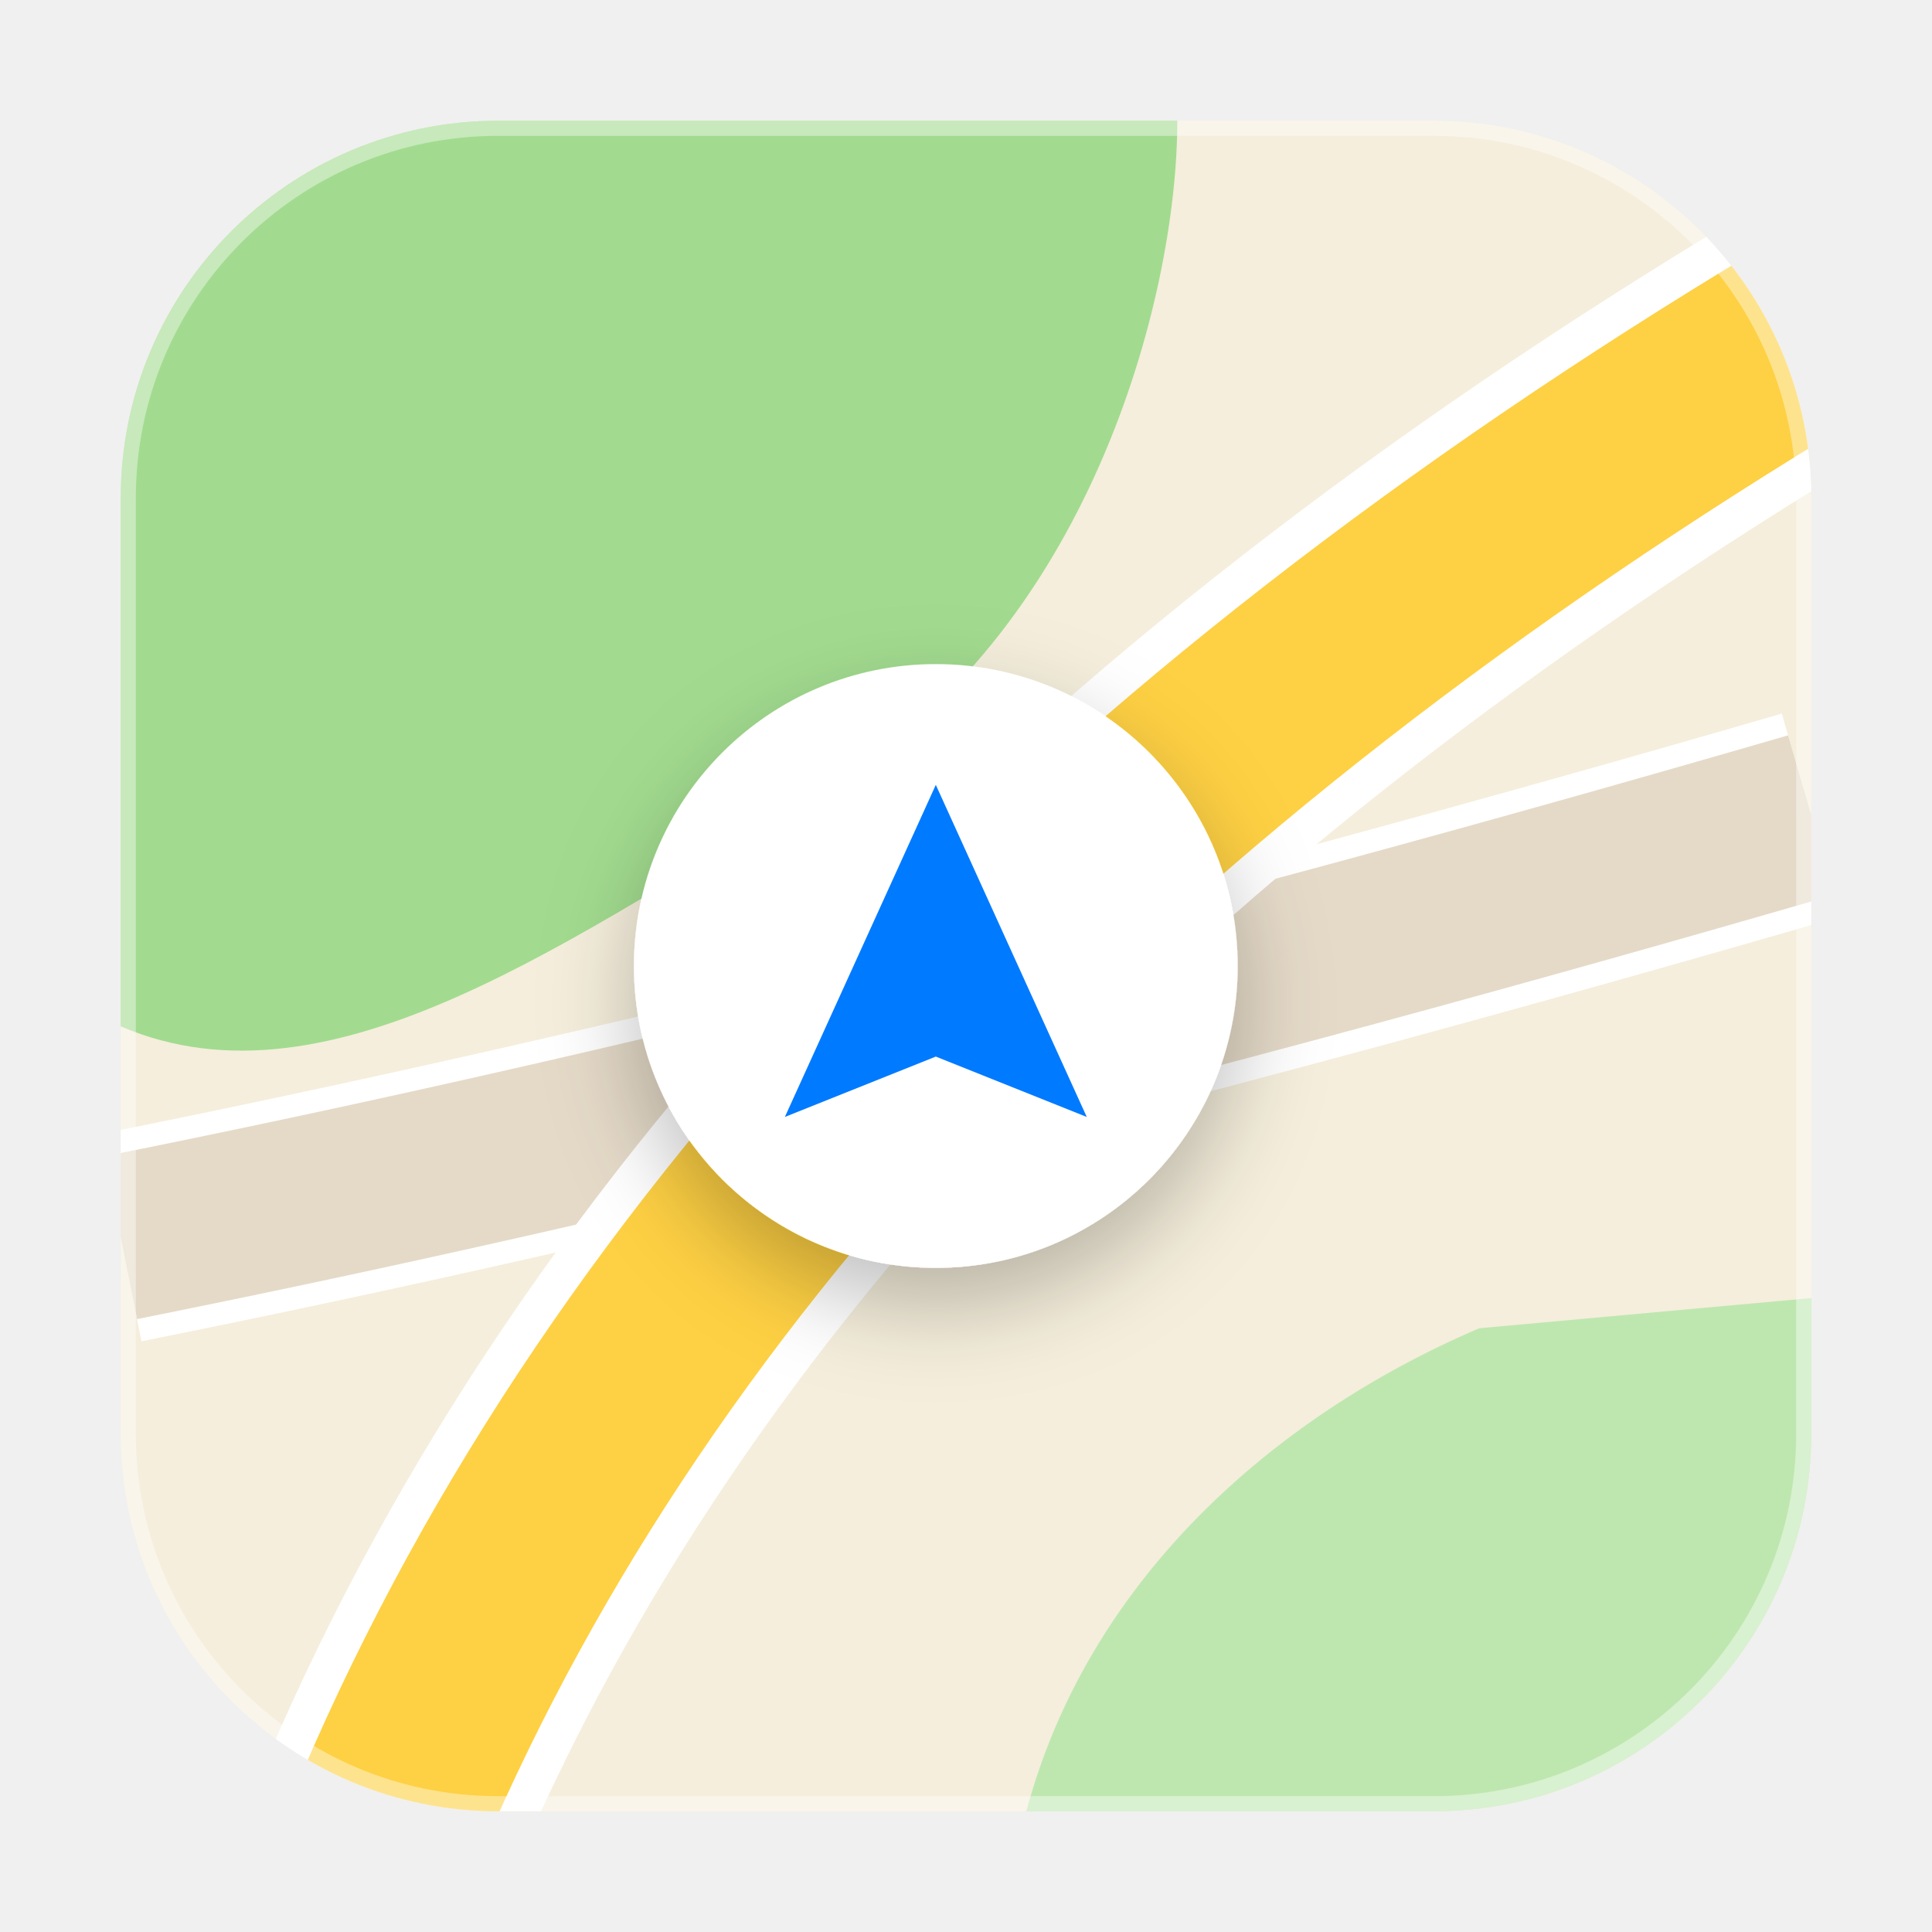
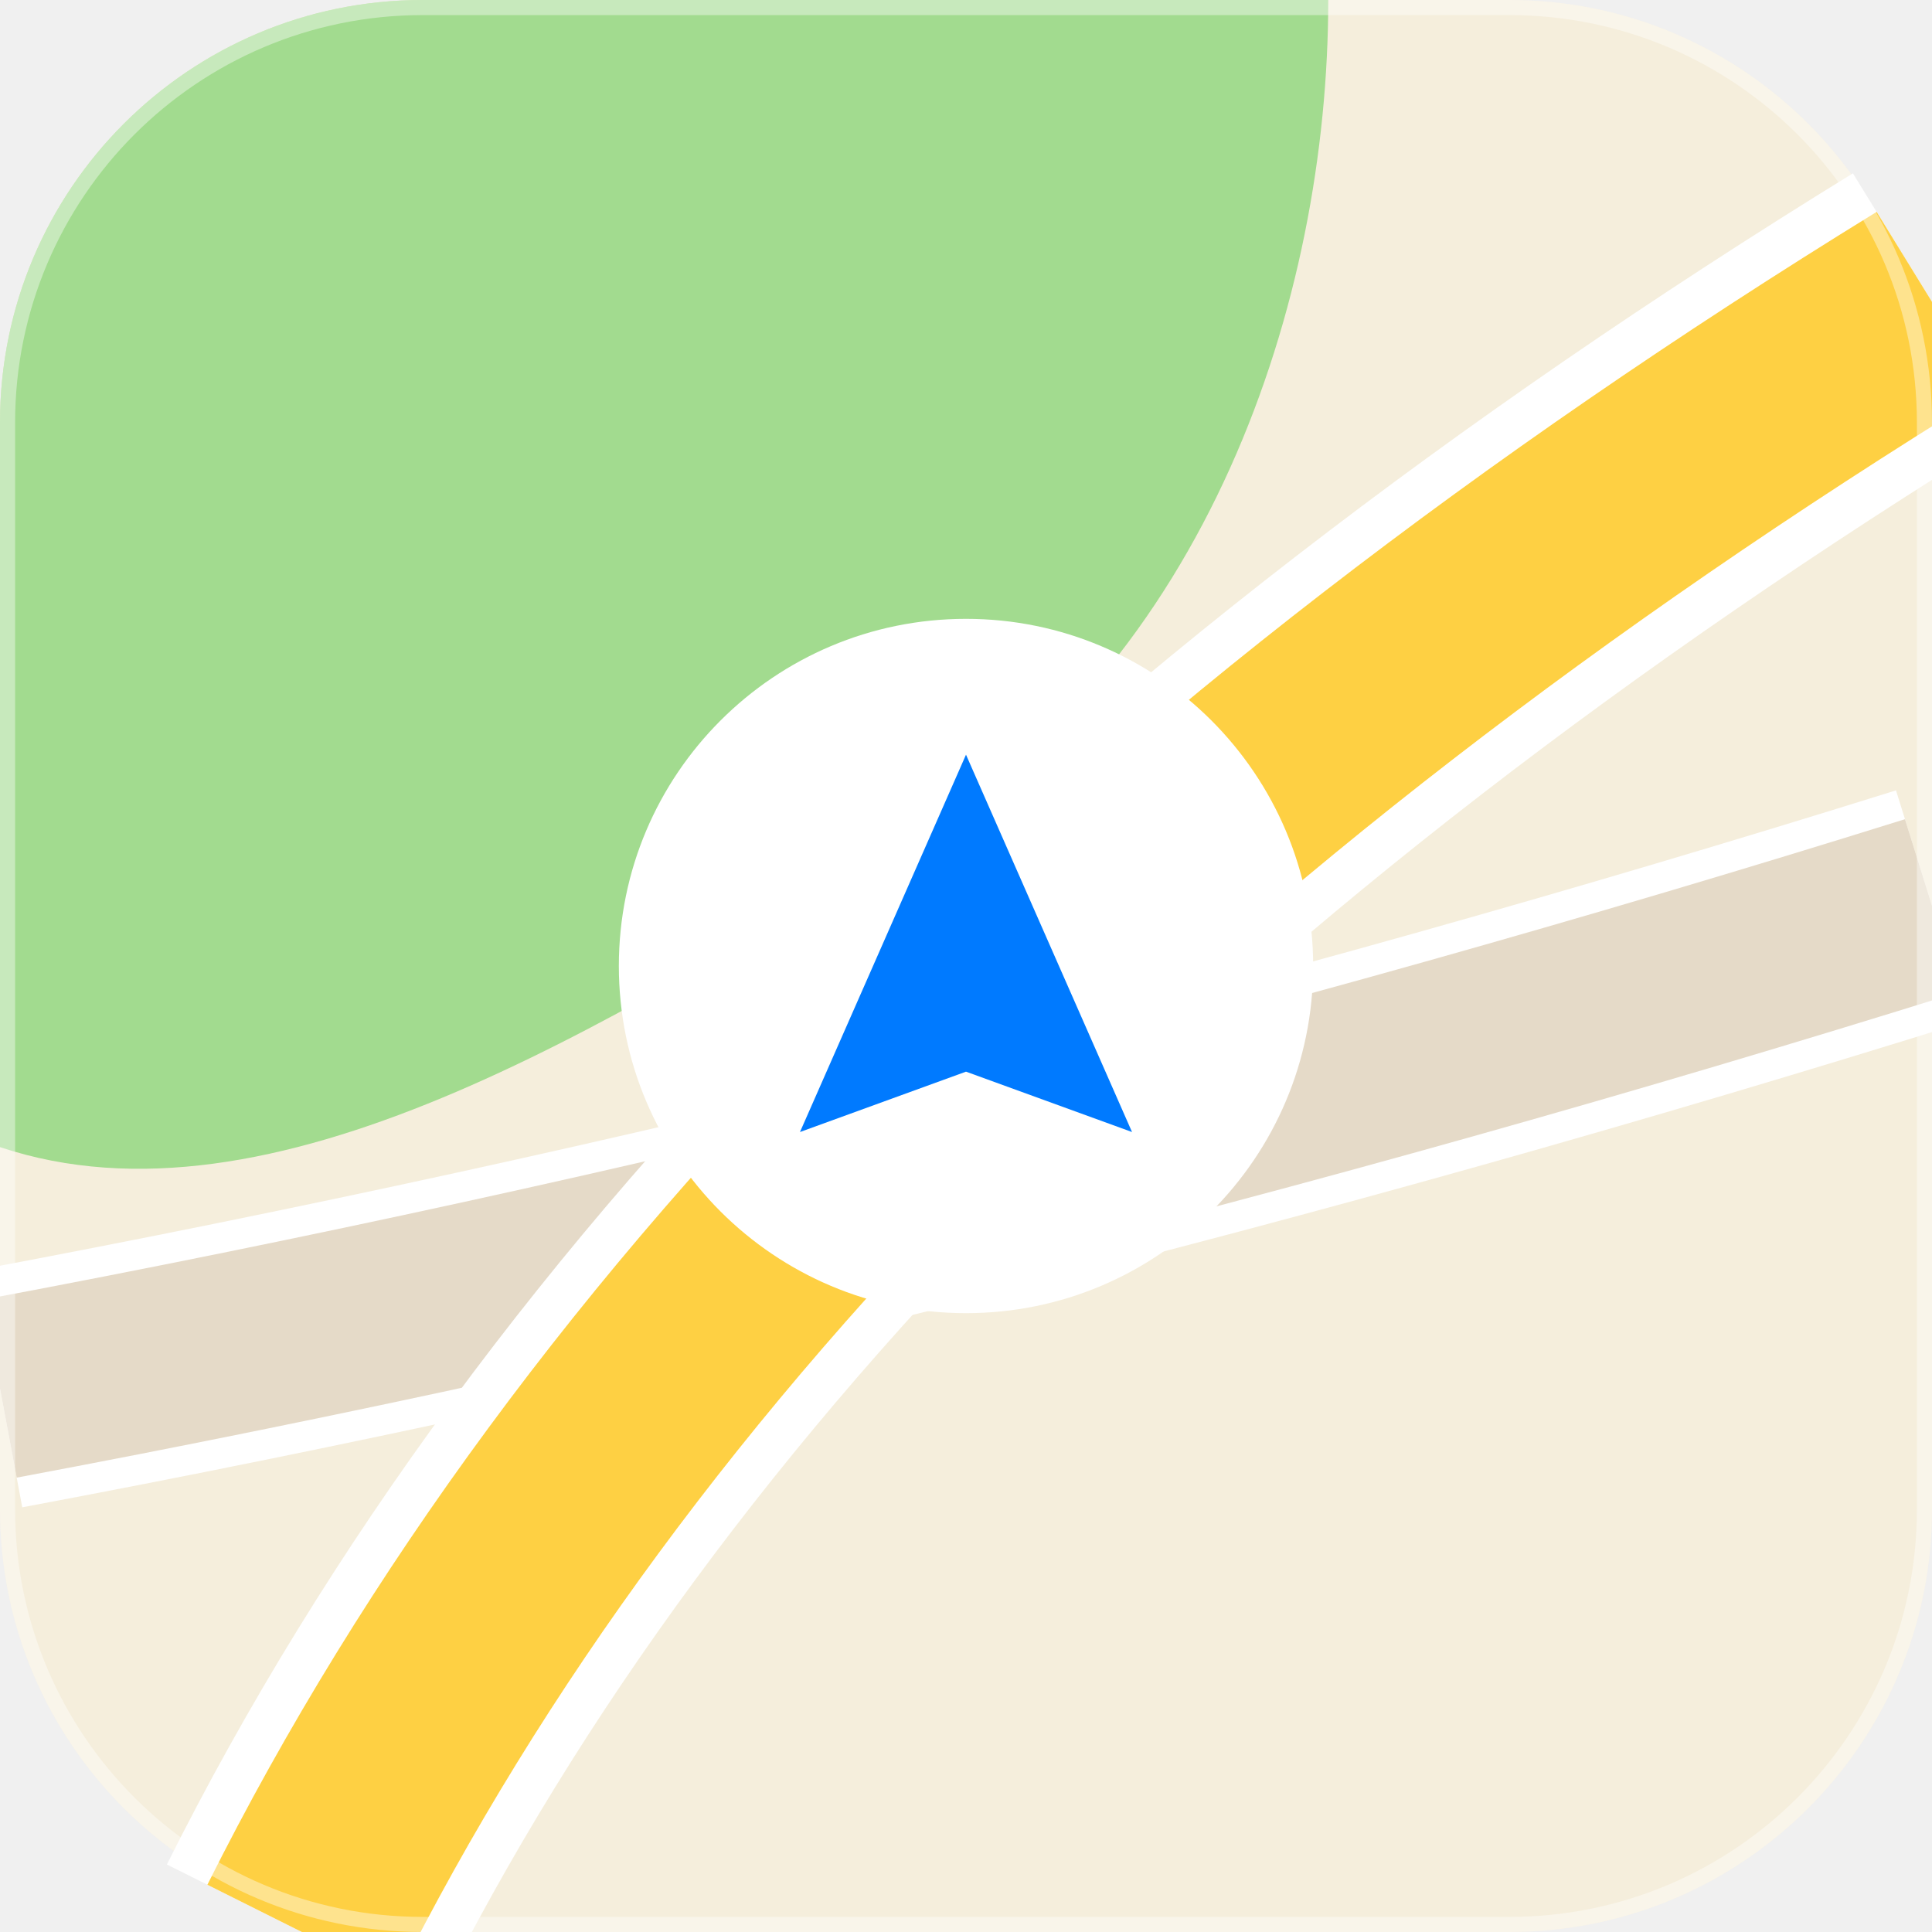
<svg xmlns="http://www.w3.org/2000/svg" viewBox="0 0 128 128" width="128" height="128">
-   <defs>
-     <clipPath id="squircle">
-       <rect x="8" y="8" width="112" height="112" rx="25" ry="25" />
-     </clipPath>
-     <filter id="badge-shadow" x="-30%" y="-30%" width="160%" height="160%">
-       <feDropShadow dx="0" dy="2.5" stdDeviation="3" flood-opacity="0.25" />
-     </filter>
-   </defs>
-   <g clip-path="url(#squircle)">
-     <rect x="8" y="8" width="112" height="112" fill="#f5eedc" />
-     <path d="M 8 8 L 8 68 C 22 74 38 62 55 52 C 72 42 78 20 78 8 Z" fill="#a2db8f" />
-     <path d="M 68 120 C 72 105 84 94 98 88 L 120 86 L 120 120 Z" fill="#bee7b0" />
-     <path d="M 8 82 Q 58 72 120 54" fill="none" stroke="#ffffff" stroke-width="14" />
-     <path d="M 8 82 Q 58 72 120 54" fill="none" stroke="#e5dac8" stroke-width="11" />
-     <path d="M 26 120 Q 50 64 120 22" fill="none" stroke="#ffffff" stroke-width="18" />
-     <path d="M 26 120 Q 50 64 120 22" fill="none" stroke="#fed043" stroke-width="13" />
-     <g filter="url(#badge-shadow)" transform="translate(62,64)">
-       <circle cx="0" cy="0" r="20" fill="#ffffff" />
-       <polygon points="0,-12 10,10 0,6 -10,10" fill="#007aff" />
-     </g>
-     <rect x="8.5" y="8.5" width="111" height="111" rx="24.5" ry="24.5" fill="none" stroke="#ffffff" stroke-opacity="0.4" stroke-width="1" />
+   <rect x="0" y="0" width="128" height="128" rx="28" ry="28" fill="#f5eedc" />
+   <path d="M 0 28 A 28 28 0 0 1 28 0 L 88 0 C 88 20 80 44 60 56 C 40 68 18 82 0 76 Z" fill="#a2db8f" />
+   <path d="M 0 92 Q 64 80 128 60" fill="none" stroke="#ffffff" stroke-width="16" />
+   <path d="M 0 92 Q 64 80 128 60" fill="none" stroke="#e5dac8" stroke-width="12" />
+   <path d="M 20 128 Q 50 68 128 20" fill="none" stroke="#ffffff" stroke-width="20" />
+   <path d="M 20 128 Q 50 68 128 20" fill="none" stroke="#fed043" stroke-width="14" />
+   <g transform="translate(64,64)">
+     <circle cx="0" cy="0" r="23" fill="#ffffff" />
+     <polygon points="0,-14 11,11 0,7 -11,11" fill="#007aff" />
  </g>
+   <rect x="0.5" y="0.5" width="127" height="127" rx="27.5" ry="27.5" fill="none" stroke="#ffffff" stroke-opacity="0.4" stroke-width="1" />
</svg>
